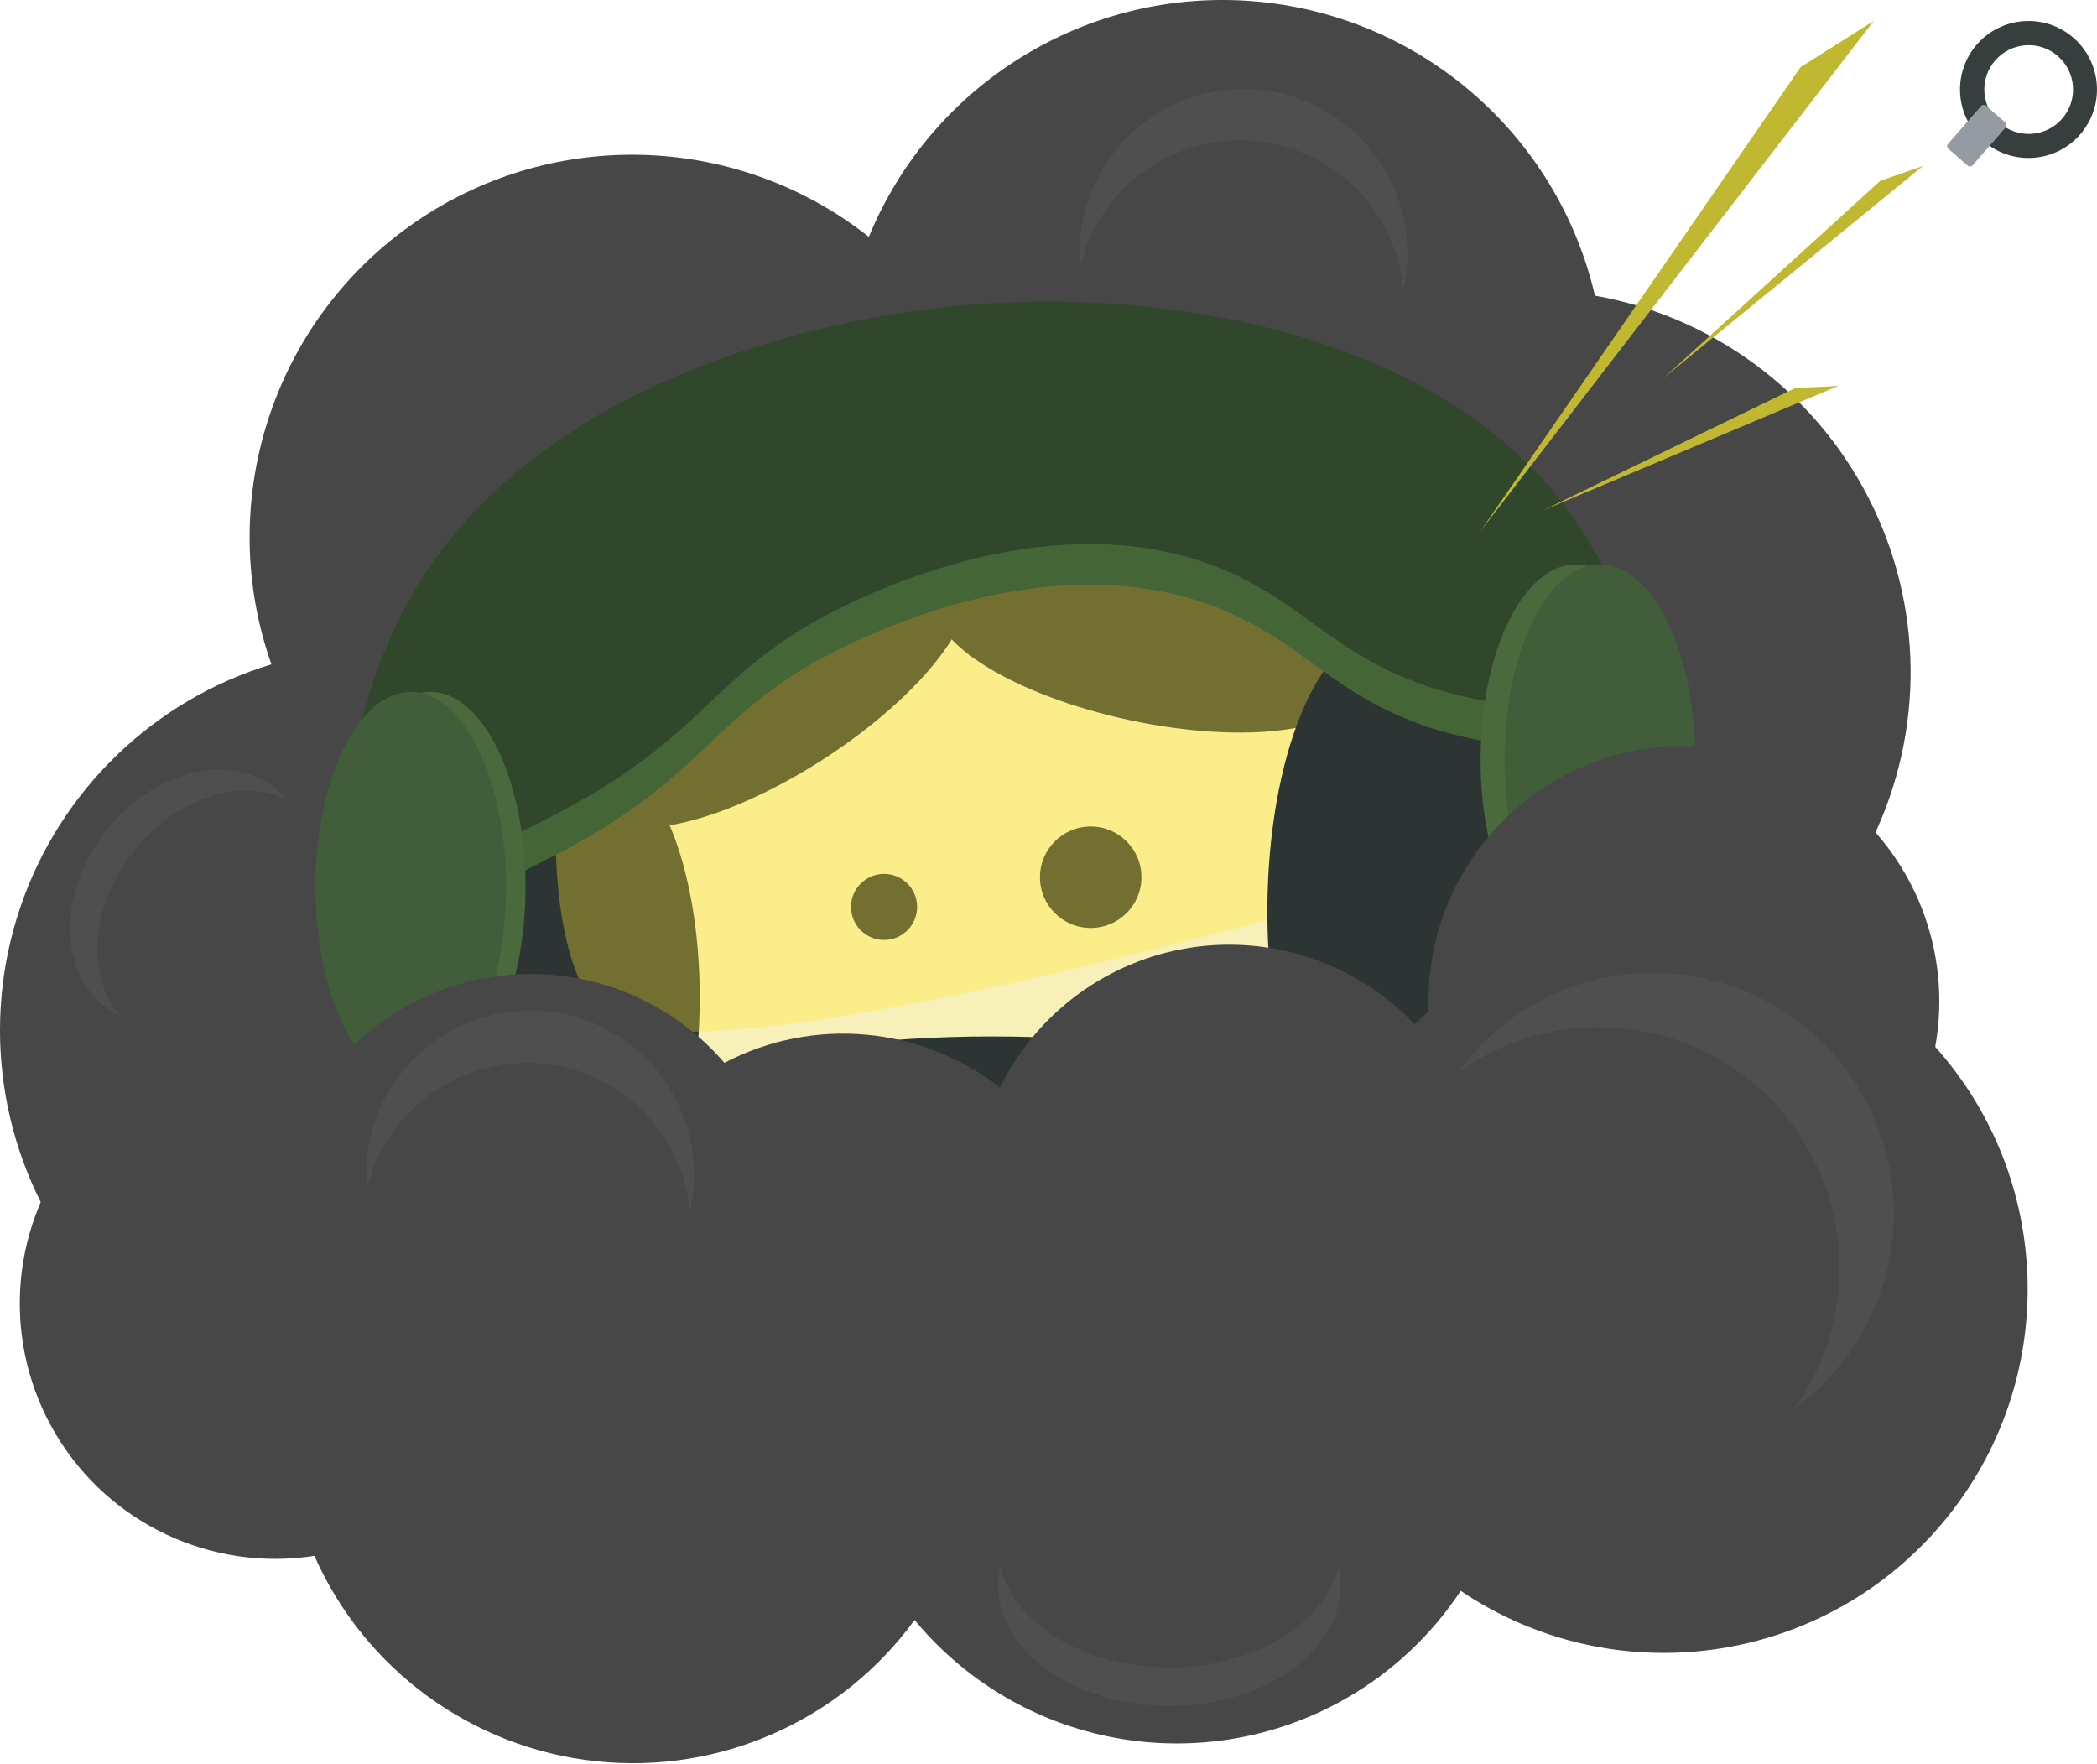
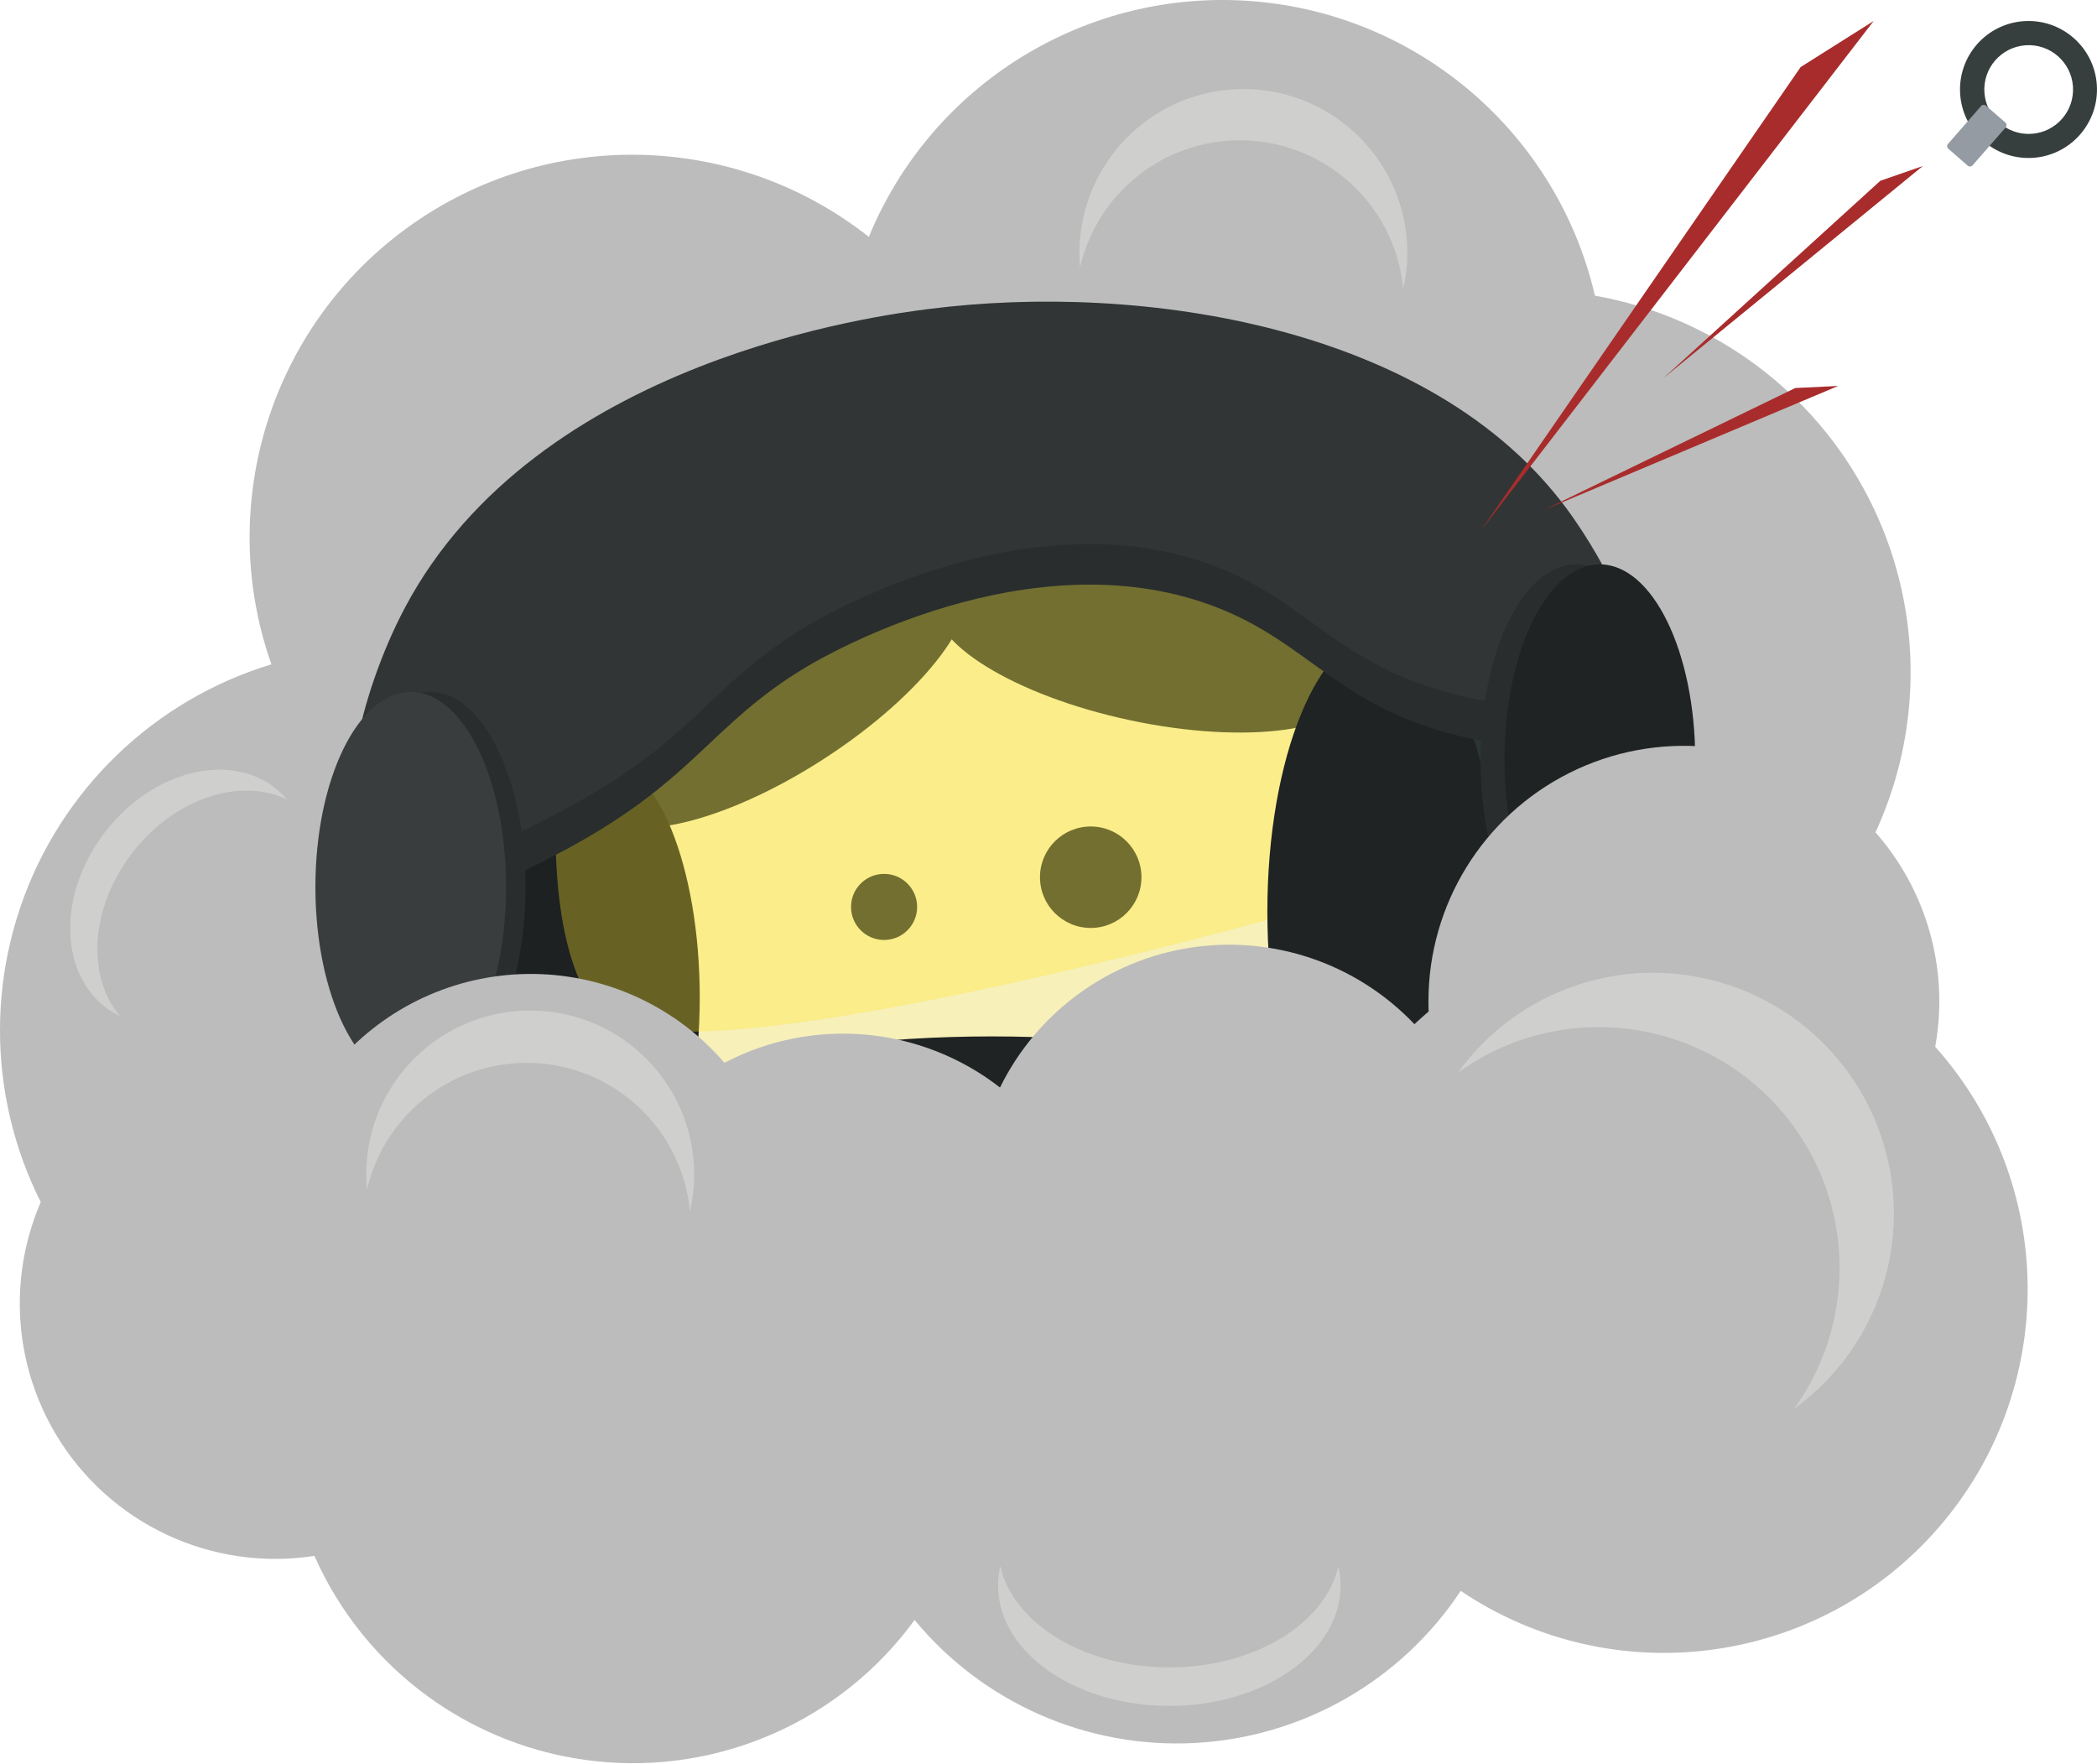
<svg xmlns="http://www.w3.org/2000/svg" viewBox="0 0 610.54 513.35">
-   <g id="Smoke_back" data-name="Smoke back">
-     <path d="M101.58,329.13a74.63,74.63,0,0,1,19.49,2.59,74.36,74.36,0,0,1,111.26,1.7,74.43,74.43,0,0,1,80.23,7.2,74.38,74.38,0,0,1,120.66-18.45q2-1.91,4.14-3.7-.06-1.47-.06-3a74.36,74.36,0,0,1,119.37-59.2A111.36,111.36,0,0,0,475.83,98.23,111.35,111.35,0,0,0,264.42,81.11,111.34,111.34,0,0,0,90.48,205.57,111.34,111.34,0,0,0,32.16,376.78,74.38,74.38,0,0,1,101.58,329.13Z" transform="translate(-11.46 -12.15)" style="fill:#474748" />
-     <path d="M375.62,53.1A47.74,47.74,0,0,1,420,96.27a48.25,48.25,0,0,0,1.13-7.58A47.74,47.74,0,1,0,325.92,90,47.74,47.74,0,0,1,375.62,53.1Z" transform="translate(-11.46 -12.15)" style="fill:#4f4f4f" />
-     <path d="M50,260.42C62.29,244.51,81.48,238.29,95.16,245a24.93,24.93,0,0,0-3.64-3.47c-13.67-10.56-35.8-4.82-49.43,12.82s-13.59,40.5.08,51.06A24.64,24.64,0,0,0,46.44,308C36.54,296.46,37.72,276.32,50,260.42Z" transform="translate(-11.46 -12.15)" style="fill:#4f4f4f" />
-   </g>
-   <g id="Character">
-     <path d="M216.81,164.32C291.59,123.19,395,136.35,449,188c8,7.63,37.11,35.42,37.86,75.43,1.19,62.66-68,113-127.46,129.47-84.28,23.41-205.58-5.27-228.43-78.81C112.78,255.44,164.76,192.94,216.81,164.32Z" transform="translate(-11.46 -12.15)" style="fill:#2d3434" />
-     <path d="M345.77,179.69C285.51,165.07,218,196.31,192.69,245.51c-3.74,7.28-17.35,33.77-8.87,63.33,13.27,46.29,71.75,68.81,116,68.54,62.75-.38,139-46.76,138.1-105.56C437.2,225,387.7,189.87,345.77,179.69Z" transform="translate(-11.46 -12.15)" style="fill:#f7f0b9" />
-     <circle cx="257.4" cy="264.05" r="9.62" style="fill:#2d3434" />
-     <circle cx="317.56" cy="255.4" r="14.77" style="fill:#2d3434" />
-     <ellipse cx="288.75" cy="338.02" rx="119.25" ry="36.27" style="fill:#2d3434" />
-     <ellipse cx="238.96" cy="214" rx="62.96" ry="22.76" transform="translate(-89.36 151.85) rotate(-32.88)" style="fill:#2d3434" />
-     <ellipse cx="345.38" cy="199.61" rx="22.76" ry="62.96" transform="translate(67.02 483.94) rotate(-78.03)" style="fill:#2d3434" />
-     <ellipse cx="175.46" cy="290.39" rx="28.27" ry="69.24" style="fill:#2d3434" />
-     <path d="M177.11,209.61s-12.72,68,7.72,96.21S436,264.34,436,264.34s9.73-87.11-34.89-95.3S242.43,140.09,191.55,195.9,177.11,209.61,177.11,209.61Z" transform="translate(-11.46 -12.15)" style="fill:#ffe62b;opacity:0.33" />
-     <ellipse cx="402.63" cy="265.43" rx="33.64" ry="81.51" style="fill:#2d3434" />
-     <path d="M172.21,261.59c-18.7,9.6-41,21-51.74,12.62-13.52-10.54-4.25-48.49,8.83-73.2,38.4-72.54,138.3-85.25,152.71-87.08,62-7.89,146.17,5,185.52,58,2.26,3.05,27.07,37.12,16.41,51.74-8,10.94-32.1,6-42.91,3.79-40.07-8.19-47.29-28.22-77-39.12C311,168.9,252.21,202.77,246.67,206.06,217.3,223.51,213.93,240.16,172.21,261.59Z" transform="translate(-11.46 -12.15)" style="fill:#446536" />
-     <path d="M172.21,249.75c-18.7,9.61-41,21-51.74,12.63-13.52-10.54-4.25-48.49,8.83-73.2C167.7,116.64,267.6,103.93,282,102.1c62-7.89,146.17,5,185.52,58.05,2.26,3,27.07,37.12,16.41,51.74-8,10.94-32.1,6-42.91,3.79-40.07-8.2-47.29-28.22-77-39.12C311,157.07,252.21,190.94,246.67,194.23,217.3,211.68,213.93,228.33,172.21,249.75Z" transform="translate(-11.46 -12.15)" style="fill:#30472b" />
-     <ellipse cx="125.24" cy="258.27" rx="27.76" ry="56.83" style="fill:#4a6a3d" />
-     <ellipse cx="119.59" cy="258.27" rx="27.76" ry="56.83" style="fill:#415d3a" />
-     <ellipse cx="458.83" cy="221.15" rx="27.76" ry="56.83" style="fill:#4a6a3d" />
-     <ellipse cx="465.8" cy="221.15" rx="27.76" ry="56.83" style="fill:#415d3a" />
-   </g>
-   <g id="Pin">
-     <path d="M582.16,39.55a19.94,19.94,0,1,0,18.55-21.24A19.94,19.94,0,0,0,582.16,39.55ZM615,37.33a12.92,12.92,0,1,1-13.76-12A12.92,12.92,0,0,1,615,37.33Z" transform="translate(-11.46 -12.15)" style="fill:#363e3e" />
-     <rect x="578.73" y="46.94" width="16.66" height="9.49" rx="1.01" transform="translate(1000.64 -368.69) rotate(131.13)" style="fill:#949ba2" />
-     <polygon points="545.52 6.11 431.07 154.59 524.26 19.52 545.52 6.11" style="fill:#c0b831" />
-     <polygon points="535.18 112.37 449.29 148.58 522.7 112.97 535.18 112.37" style="fill:#c0b831" />
-     <polygon points="559.83 48.34 484.25 110.14 547.46 52.63 559.83 48.34" style="fill:#c0b831" />
-   </g>
-   <g id="Smoke_front" data-name="Smoke front">
-     <path d="M574.9,316.92a74.37,74.37,0,1,0-147.55-13.28c0,1,0,2,.06,3q-2.12,1.8-4.14,3.7a74.37,74.37,0,0,0-120.66,18.44,74.39,74.39,0,0,0-80.23-7.19,74.36,74.36,0,0,0-111.26-1.7A74.37,74.37,0,1,0,103,465.14a101.45,101.45,0,0,0,174.74,18.67,99.08,99.08,0,0,0,159-8.48A105.92,105.92,0,0,0,574.9,316.92Z" transform="translate(-11.46 -12.15)" style="fill:#474748" />
-     <path d="M526.53,331.72a70.13,70.13,0,0,1,7.29,90.59,70.11,70.11,0,1,0-90.6-106.44,71.25,71.25,0,0,0-7.28,8.56A70.13,70.13,0,0,1,526.53,331.72Z" transform="translate(-11.46 -12.15)" style="fill:#4f4f4f" />
-     <path d="M168,321.7a47.74,47.74,0,0,1,44.33,43.17,47,47,0,0,0,1.13-7.57,47.74,47.74,0,1,0-95.27-6.39,48.84,48.84,0,0,0,.1,7.66A47.77,47.77,0,0,1,168,321.7Z" transform="translate(-11.46 -12.15)" style="fill:#4f4f4f" />
-     <path d="M351.91,497.61c-24.83,0-45.41-12.76-49.23-29.45a25.44,25.44,0,0,0-.64,5.6c0,19.36,22.33,35.06,49.87,35.06s49.86-15.7,49.86-35.06a24.85,24.85,0,0,0-.64-5.6C397.31,484.85,376.73,497.61,351.91,497.61Z" transform="translate(-11.46 -12.15)" style="fill:#4f4f4f" />
-   </g>
+   <defs>
+     <style>.a{fill:#bcbcbc;}.b{fill:#cfcfce;}.c{fill:#2d3434;}.d{fill:#f7f0b9;}.e{fill:#1f2323;}.f{fill:#1d2121;}.g{fill:#ffe62b;opacity:0.33;}.h{fill:#292d2d;}.i{fill:#313535;}.j{fill:#393d3d;}.k{fill:#202323;}.l{fill:#363e3e;}.m{fill:#949ba2;}.n{fill:#a92c2c;}</style>
+   </defs>
+   <path class="a" d="M101.58,329.13a74.63,74.63,0,0,1,19.49,2.59,74.36,74.36,0,0,1,111.26,1.7,74.43,74.43,0,0,1,80.23,7.2,74.38,74.38,0,0,1,120.66-18.45q2-1.91,4.14-3.7-.06-1.47-.06-3a74.36,74.36,0,0,1,119.37-59.2A111.36,111.36,0,0,0,475.83,98.23,111.35,111.35,0,0,0,264.42,81.11,111.34,111.34,0,0,0,90.48,205.57,111.34,111.34,0,0,0,32.16,376.78,74.38,74.38,0,0,1,101.58,329.13Z" transform="translate(-11.46 -12.15)" />
+   <path class="b" d="M375.62,53.1A47.74,47.74,0,0,1,420,96.27a48.25,48.25,0,0,0,1.13-7.58A47.74,47.74,0,1,0,325.92,90,47.74,47.74,0,0,1,375.62,53.1Z" transform="translate(-11.46 -12.15)" />
+   <path class="b" d="M50,260.42C62.29,244.51,81.48,238.29,95.16,245a24.93,24.93,0,0,0-3.64-3.47c-13.67-10.56-35.8-4.82-49.43,12.82s-13.59,40.5.08,51.06A24.64,24.64,0,0,0,46.44,308C36.54,296.46,37.72,276.32,50,260.42Z" transform="translate(-11.46 -12.15)" />
+   <path class="c" d="M216.81,164.32C291.59,123.19,395,136.35,449,188c8,7.63,37.11,35.42,37.86,75.43,1.19,62.66-68,113-127.46,129.47-84.28,23.41-205.58-5.27-228.43-78.81C112.78,255.44,164.76,192.94,216.81,164.32Z" transform="translate(-11.46 -12.15)" />
+   <path class="d" d="M345.77,179.69C285.51,165.07,218,196.31,192.69,245.51c-3.74,7.28-17.35,33.77-8.87,63.33,13.27,46.29,71.75,68.81,116,68.54,62.75-.38,139-46.76,138.1-105.56C437.2,225,387.7,189.87,345.77,179.69Z" transform="translate(-11.46 -12.15)" />
+   <circle class="c" cx="257.4" cy="264.05" r="9.62" />
+   <circle class="c" cx="317.56" cy="255.4" r="14.77" />
+   <ellipse class="e" cx="288.75" cy="338.02" rx="119.25" ry="36.27" />
+   <ellipse class="c" cx="238.96" cy="214" rx="62.96" ry="22.76" transform="translate(-89.36 151.85) rotate(-32.88)" />
+   <ellipse class="c" cx="345.38" cy="199.61" rx="22.76" ry="62.96" transform="translate(67.02 483.94) rotate(-78.03)" />
+   <ellipse class="f" cx="175.46" cy="290.39" rx="28.27" ry="69.24" />
+   <path class="g" d="M177.11,209.61s-12.72,68,7.72,96.21S436,264.34,436,264.34s9.73-87.11-34.89-95.3S242.43,140.09,191.55,195.9,177.11,209.61,177.11,209.61Z" transform="translate(-11.46 -12.15)" />
+   <ellipse class="e" cx="402.63" cy="265.43" rx="33.64" ry="81.51" />
+   <path class="h" d="M172.21,261.59c-18.7,9.6-41,21-51.74,12.62-13.52-10.54-4.25-48.49,8.83-73.2,38.4-72.54,138.3-85.25,152.71-87.08,62-7.89,146.17,5,185.52,58,2.26,3.05,27.07,37.12,16.41,51.74-8,10.94-32.1,6-42.91,3.79-40.07-8.19-47.29-28.22-77-39.12C311,168.9,252.21,202.77,246.67,206.06,217.3,223.51,213.93,240.16,172.21,261.59Z" transform="translate(-11.46 -12.15)" />
+   <path class="i" d="M172.21,249.75c-18.7,9.61-41,21-51.74,12.63-13.52-10.54-4.25-48.49,8.83-73.2C167.7,116.64,267.6,103.93,282,102.1c62-7.89,146.17,5,185.52,58.05,2.26,3,27.07,37.12,16.41,51.74-8,10.94-32.1,6-42.91,3.79-40.07-8.2-47.29-28.22-77-39.12C311,157.07,252.21,190.94,246.67,194.23,217.3,211.68,213.93,228.33,172.21,249.75Z" transform="translate(-11.46 -12.15)" />
+   <ellipse class="h" cx="125.24" cy="258.27" rx="27.76" ry="56.83" />
+   <ellipse class="j" cx="119.59" cy="258.27" rx="27.76" ry="56.83" />
+   <ellipse class="h" cx="458.83" cy="221.15" rx="27.76" ry="56.83" />
+   <ellipse class="k" cx="465.8" cy="221.15" rx="27.76" ry="56.83" />
+   <path class="l" d="M582.16,39.55a19.94,19.94,0,1,0,18.55-21.24A19.94,19.94,0,0,0,582.16,39.55ZM615,37.33a12.92,12.92,0,1,1-13.76-12A12.92,12.92,0,0,1,615,37.33Z" transform="translate(-11.46 -12.15)" />
+   <rect class="m" x="578.73" y="46.94" width="16.66" height="9.49" rx="1.01" transform="translate(1000.64 -368.69) rotate(131.13)" />
+   <polygon class="n" points="545.52 6.11 431.07 154.59 524.26 19.52 545.52 6.11" />
+   <polygon class="n" points="535.18 112.37 449.29 148.58 522.7 112.97 535.18 112.37" />
+   <polygon class="n" points="559.83 48.34 484.25 110.14 547.46 52.63 559.83 48.34" />
+   <path class="a" d="M574.9,316.92a74.37,74.37,0,1,0-147.55-13.28c0,1,0,2,.06,3q-2.12,1.8-4.14,3.7a74.37,74.37,0,0,0-120.66,18.44,74.39,74.39,0,0,0-80.23-7.19,74.36,74.36,0,0,0-111.26-1.7A74.37,74.37,0,1,0,103,465.14a101.45,101.45,0,0,0,174.74,18.67,99.08,99.08,0,0,0,159-8.48A105.92,105.92,0,0,0,574.9,316.92Z" transform="translate(-11.46 -12.15)" />
+   <path class="b" d="M526.53,331.72a70.13,70.13,0,0,1,7.29,90.59,70.11,70.11,0,1,0-90.6-106.44,71.25,71.25,0,0,0-7.28,8.56A70.13,70.13,0,0,1,526.53,331.72Z" transform="translate(-11.46 -12.15)" />
+   <path class="b" d="M168,321.7a47.74,47.74,0,0,1,44.33,43.17,47,47,0,0,0,1.13-7.57,47.74,47.74,0,1,0-95.27-6.39,48.84,48.84,0,0,0,.1,7.66A47.77,47.77,0,0,1,168,321.7Z" transform="translate(-11.46 -12.15)" />
+   <path class="b" d="M351.91,497.61c-24.83,0-45.41-12.76-49.23-29.45a25.44,25.44,0,0,0-.64,5.6c0,19.36,22.33,35.06,49.87,35.06s49.86-15.7,49.86-35.06a24.85,24.85,0,0,0-.64-5.6C397.31,484.85,376.73,497.61,351.91,497.61Z" transform="translate(-11.46 -12.15)" />
</svg>
